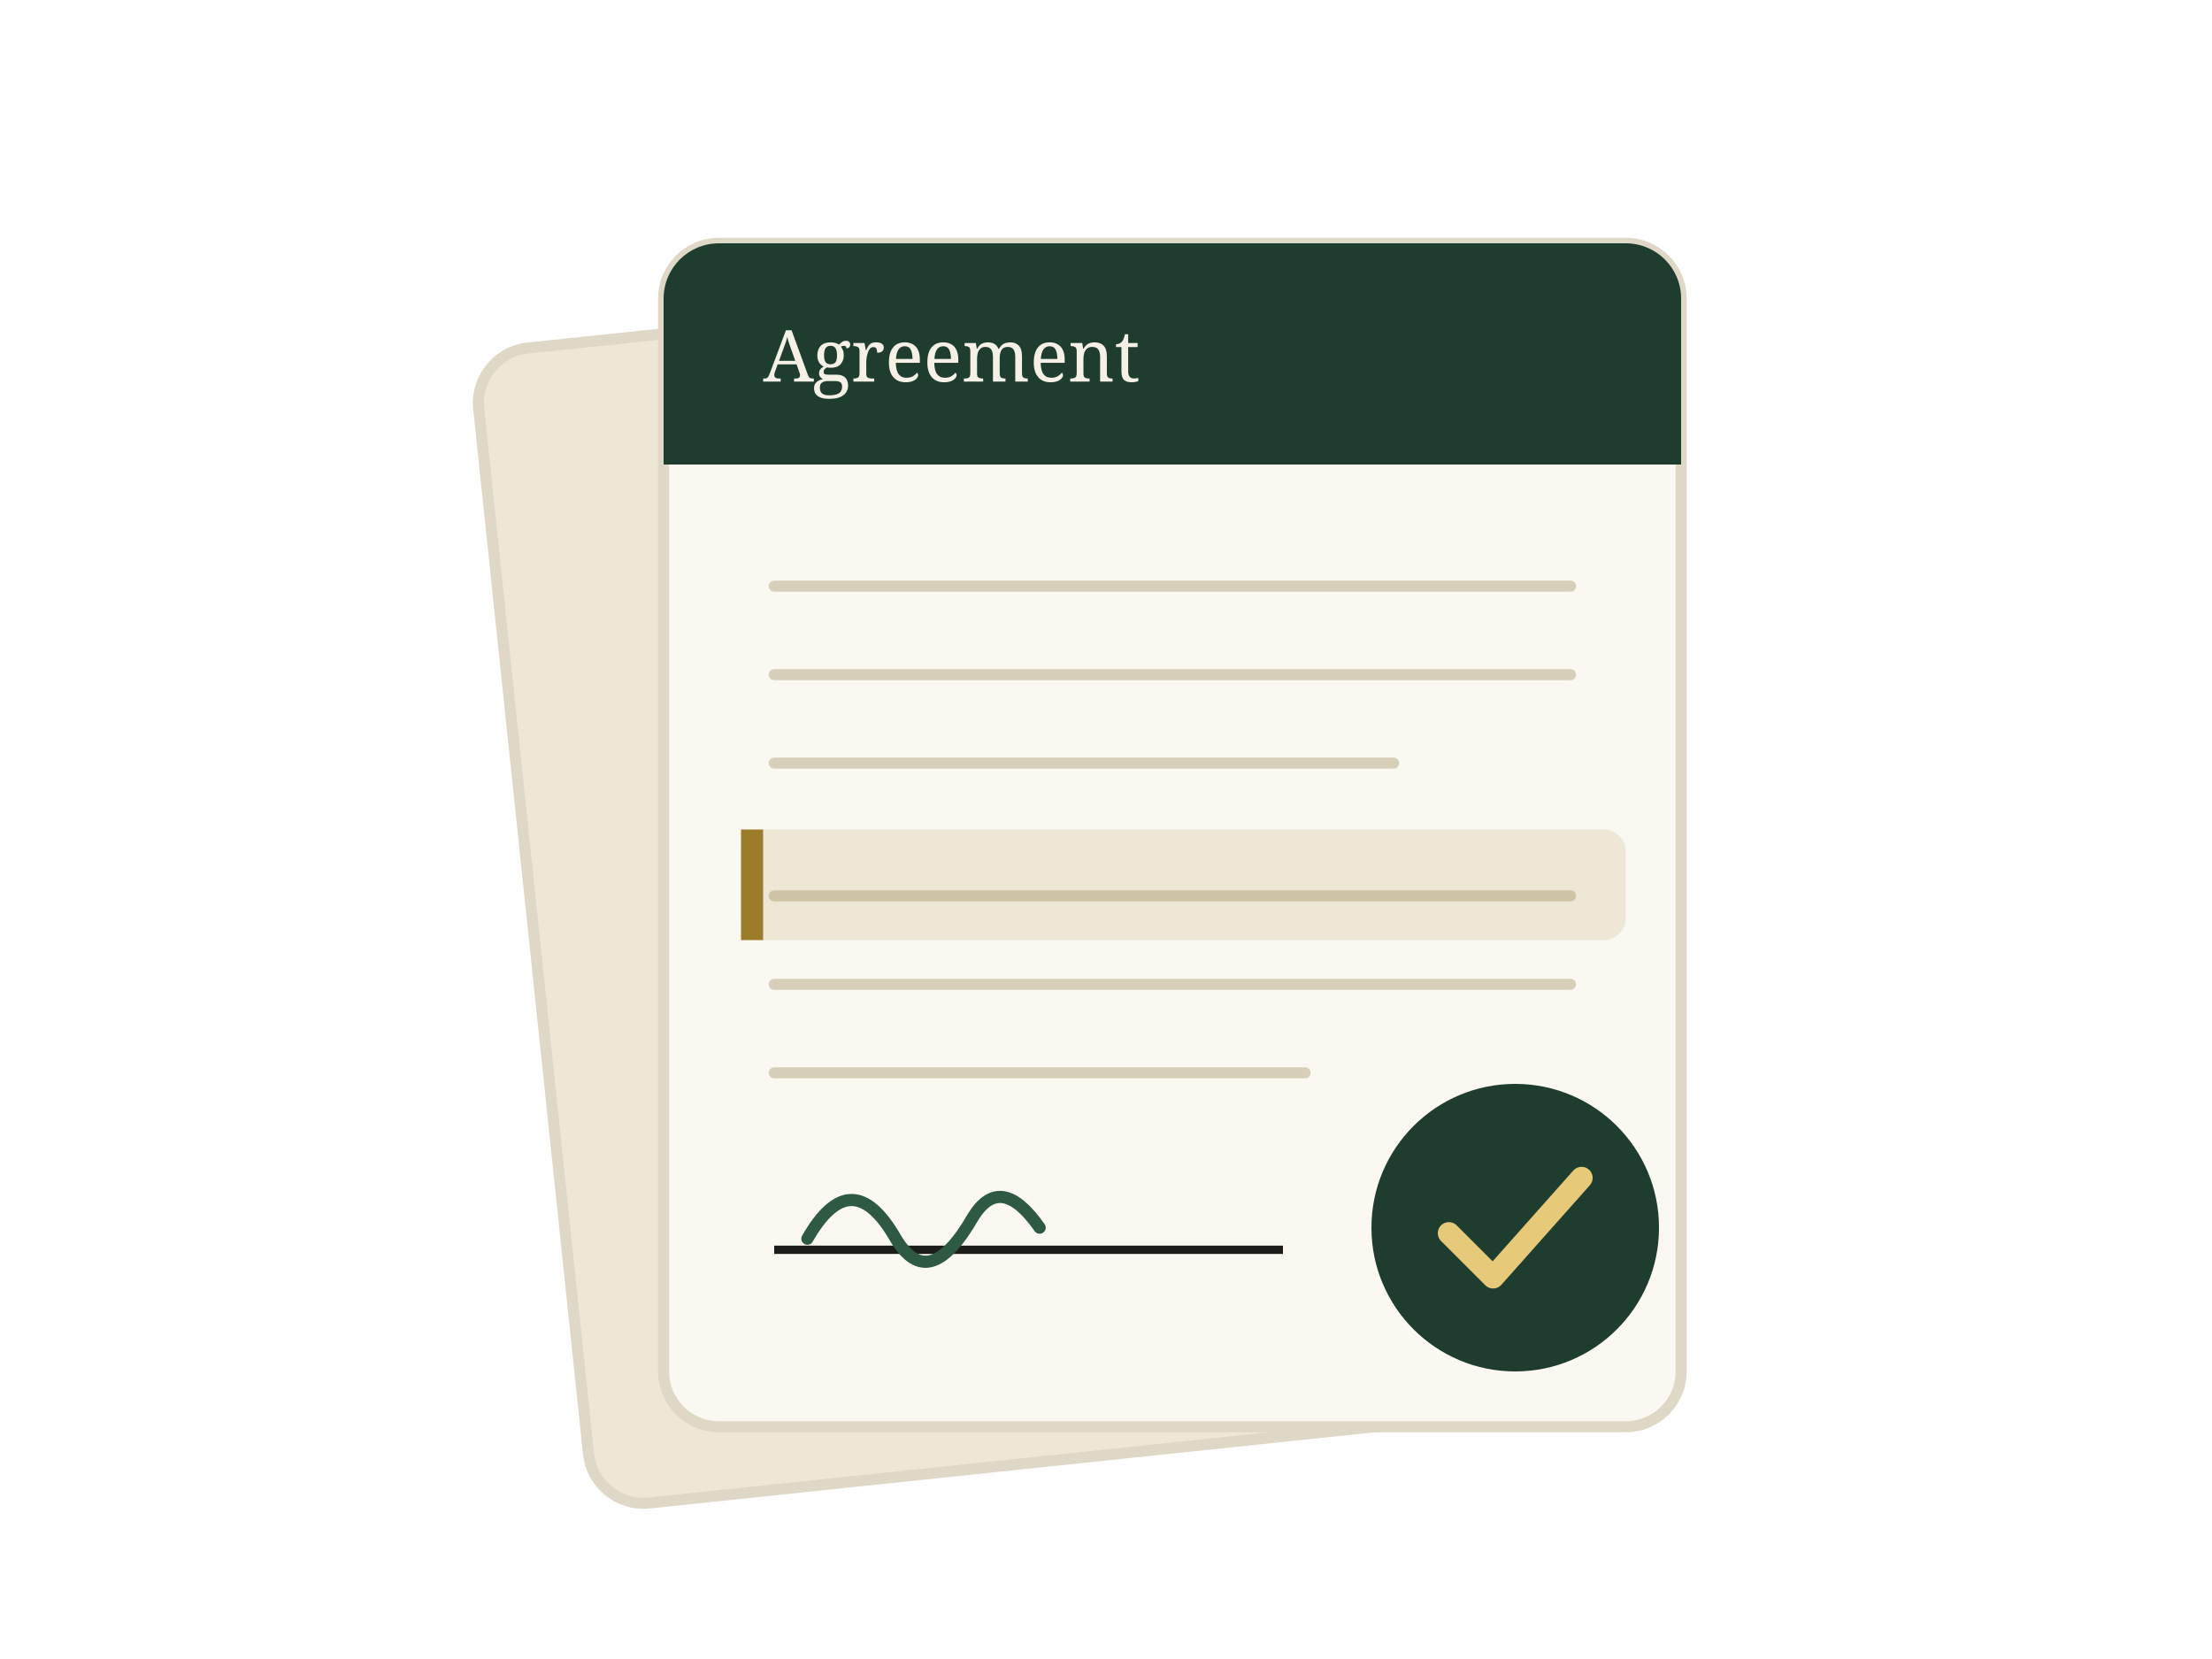
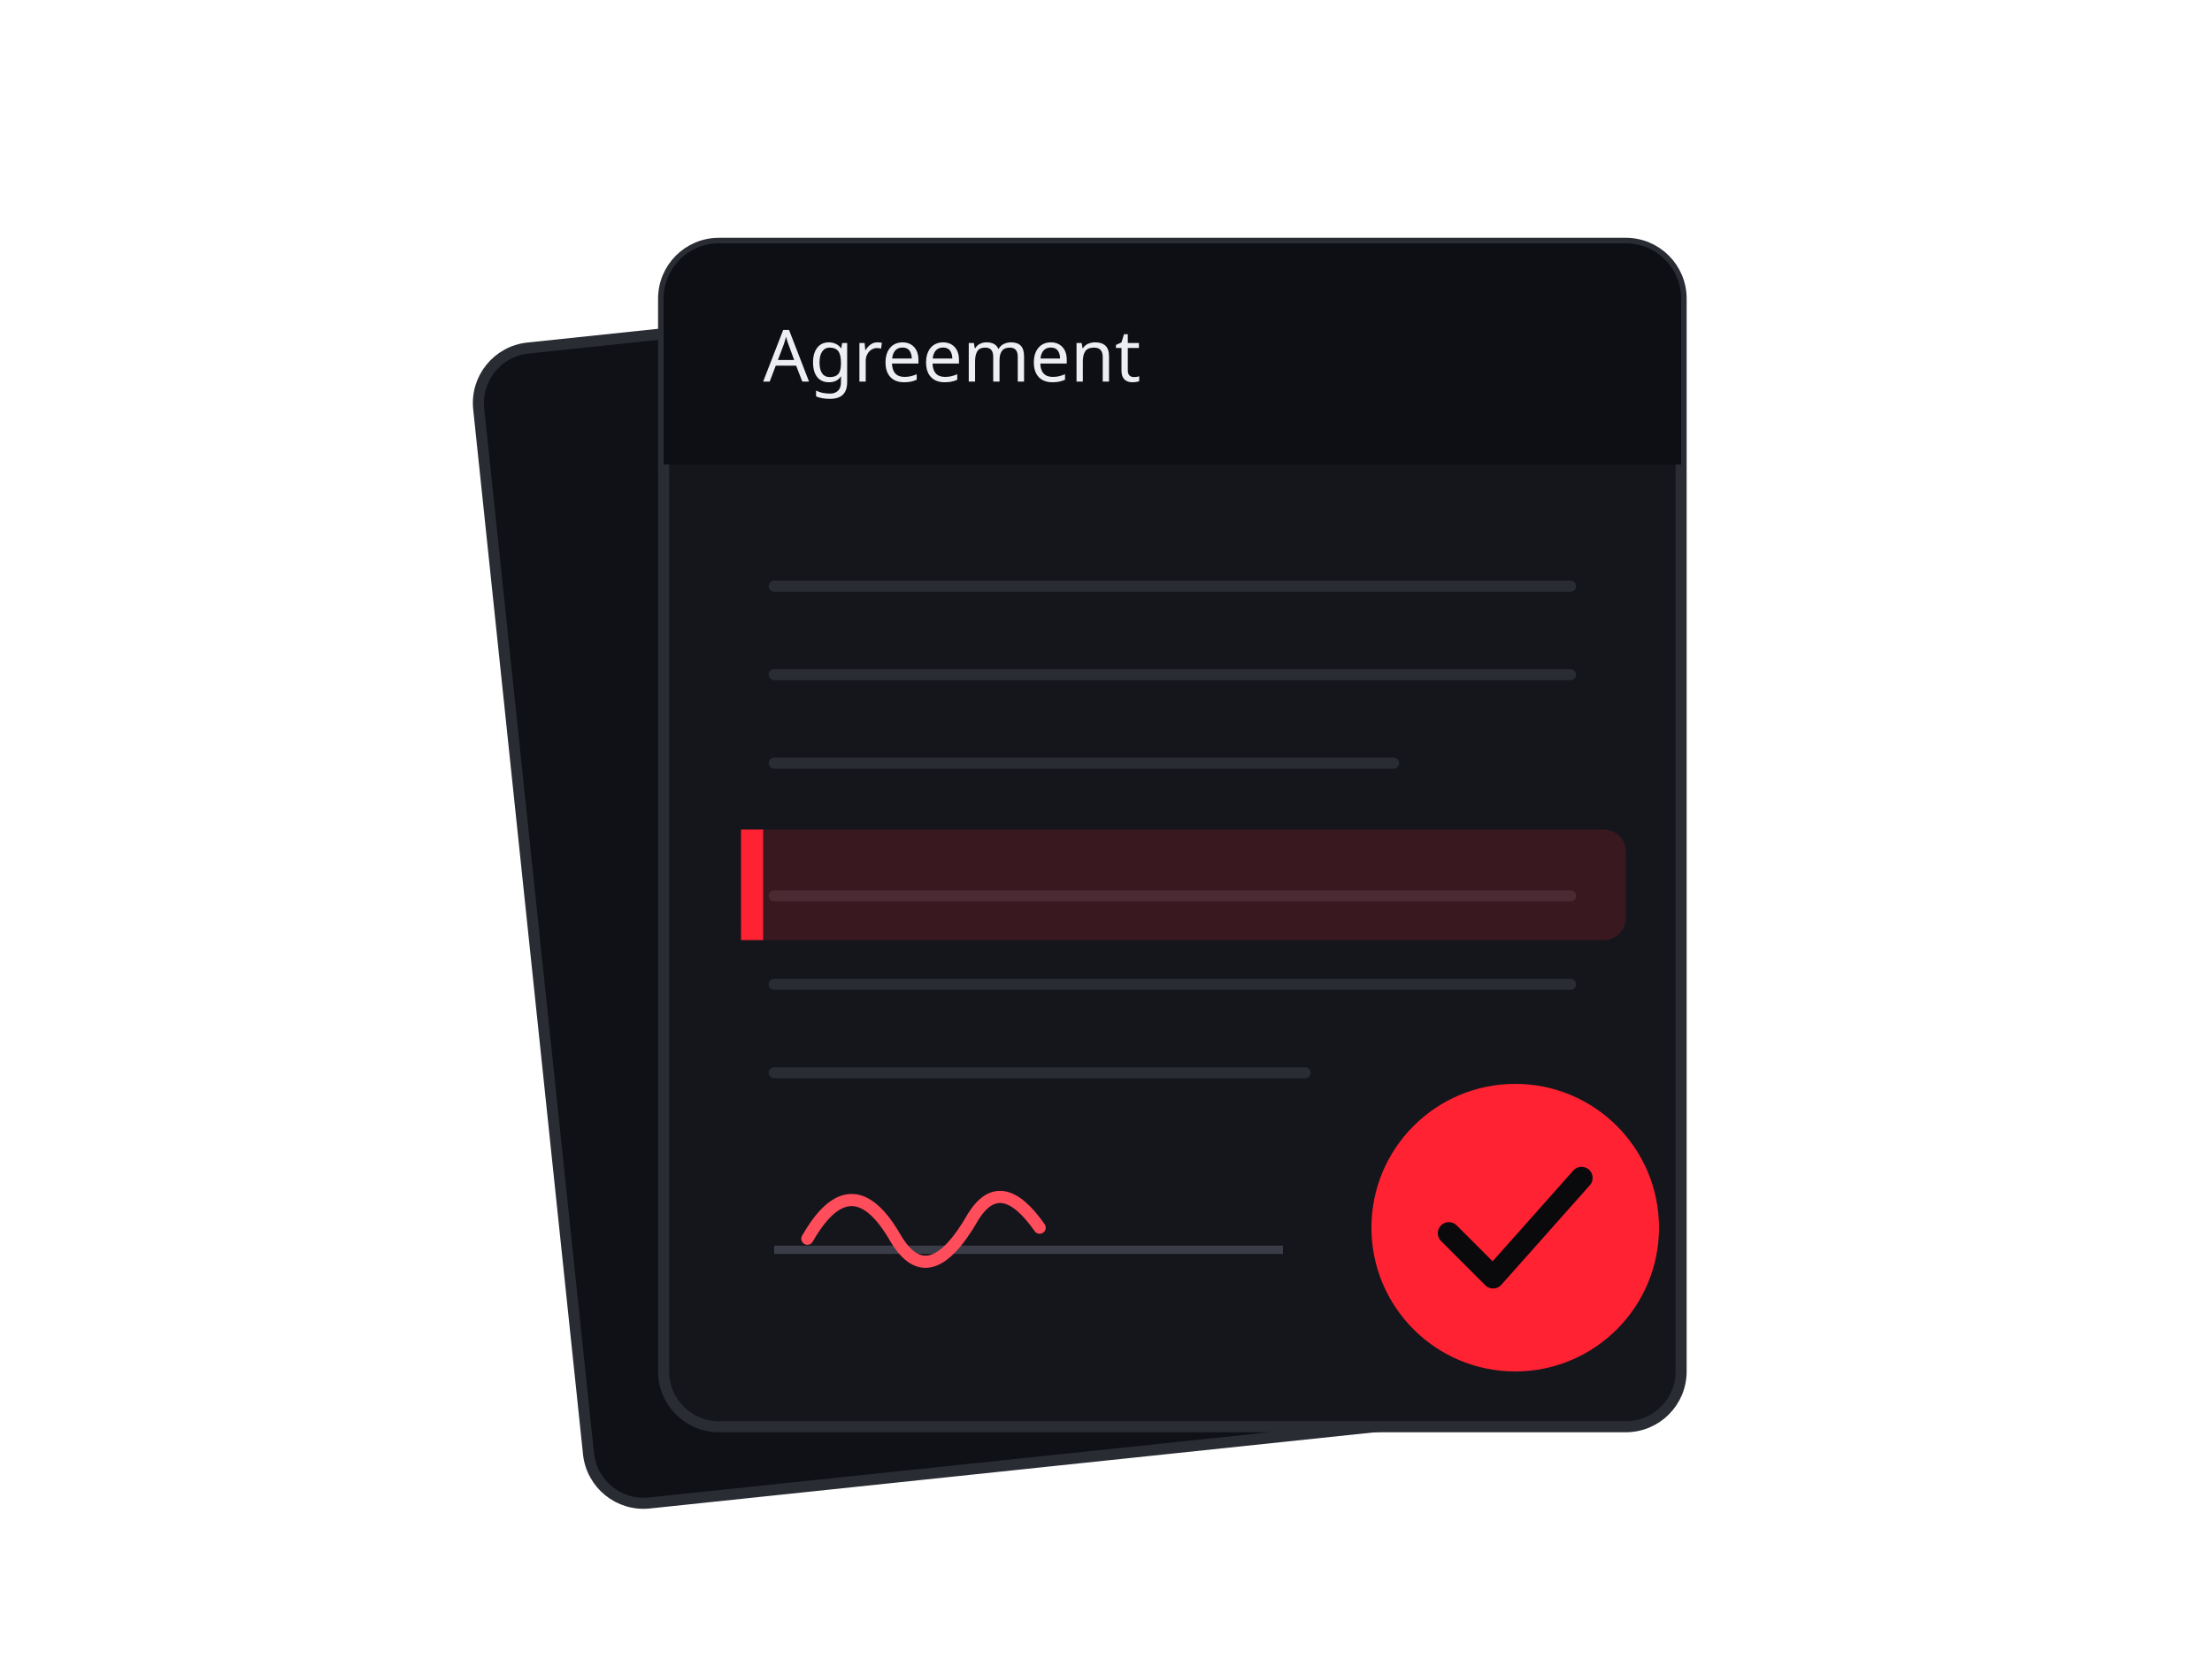
<svg xmlns="http://www.w3.org/2000/svg" viewBox="0 0 400 300" role="img" aria-label="Documents and contracts produced and reviewed">
-   <rect x="96" y="54" width="180" height="210" rx="10" fill="#eee7d6" stroke="#e0d8c6" stroke-width="2" transform="rotate(-6 186 159)" />
-   <rect x="120" y="44" width="184" height="214" rx="10" fill="#FBF8F1" stroke="#e0d8c6" stroke-width="2" />
-   <rect x="120" y="44" width="184" height="40" rx="10" fill="#1E3D2F" />
-   <rect x="120" y="70" width="184" height="14" fill="#1E3D2F" />
-   <text x="138" y="69" font-family="Georgia, serif" font-size="13" fill="#F6F1E6">Agreement</text>
-   <g stroke="#d8cfba" stroke-width="2" stroke-linecap="round">
+   <rect x="96" y="54" width="180" height="210" rx="10" fill="#101116" stroke="#2a2c34" stroke-width="2" transform="rotate(-6 186 159)" />
+   <rect x="120" y="44" width="184" height="214" rx="10" fill="#15161c" stroke="#2a2c34" stroke-width="2" />
+   <rect x="120" y="44" width="184" height="40" rx="10" fill="#0e0f14" />
+   <rect x="120" y="70" width="184" height="14" fill="#0e0f14" />
+   <text x="138" y="69" font-family="Segoe UI, sans-serif" font-size="13" fill="#edeef2">Agreement</text>
+   <g stroke="#2a2c34" stroke-width="2" stroke-linecap="round">
    <line x1="140" y1="106" x2="284" y2="106" />
    <line x1="140" y1="122" x2="284" y2="122" />
    <line x1="140" y1="138" x2="252" y2="138" />
    <line x1="140" y1="162" x2="284" y2="162" />
    <line x1="140" y1="178" x2="284" y2="178" />
    <line x1="140" y1="194" x2="236" y2="194" />
  </g>
-   <rect x="134" y="150" width="160" height="20" rx="4" fill="#9c7c2b" opacity="0.14" />
-   <rect x="134" y="150" width="4" height="20" fill="#9c7c2b" />
-   <line x1="140" y1="226" x2="232" y2="226" stroke="#1c1c19" stroke-width="1.5" />
-   <path d="M146 224 q8 -14 16 0 q6 10 14 -4 q5 -8 12 2" fill="none" stroke="#2E5A43" stroke-width="2.2" stroke-linecap="round" />
+   <rect x="134" y="150" width="160" height="20" rx="4" fill="#ff2233" opacity="0.16" />
+   <rect x="134" y="150" width="4" height="20" fill="#ff2233" />
+   <line x1="140" y1="226" x2="232" y2="226" stroke="#3a3d47" stroke-width="1.5" />
+   <path d="M146 224 q8 -14 16 0 q6 10 14 -4 q5 -8 12 2" fill="none" stroke="#ff4d5b" stroke-width="2.2" stroke-linecap="round" />
  <g transform="translate(248,196)">
-     <circle cx="26" cy="26" r="26" fill="#1E3D2F" />
-     <path d="M14 27 l8 8 l16 -18" fill="none" stroke="#e7c97a" stroke-width="4" stroke-linecap="round" stroke-linejoin="round" />
+     <circle cx="26" cy="26" r="26" fill="#ff2233" />
+     <path d="M14 27 l8 8 l16 -18" fill="none" stroke="#0a0a0d" stroke-width="4" stroke-linecap="round" stroke-linejoin="round" />
  </g>
</svg>
